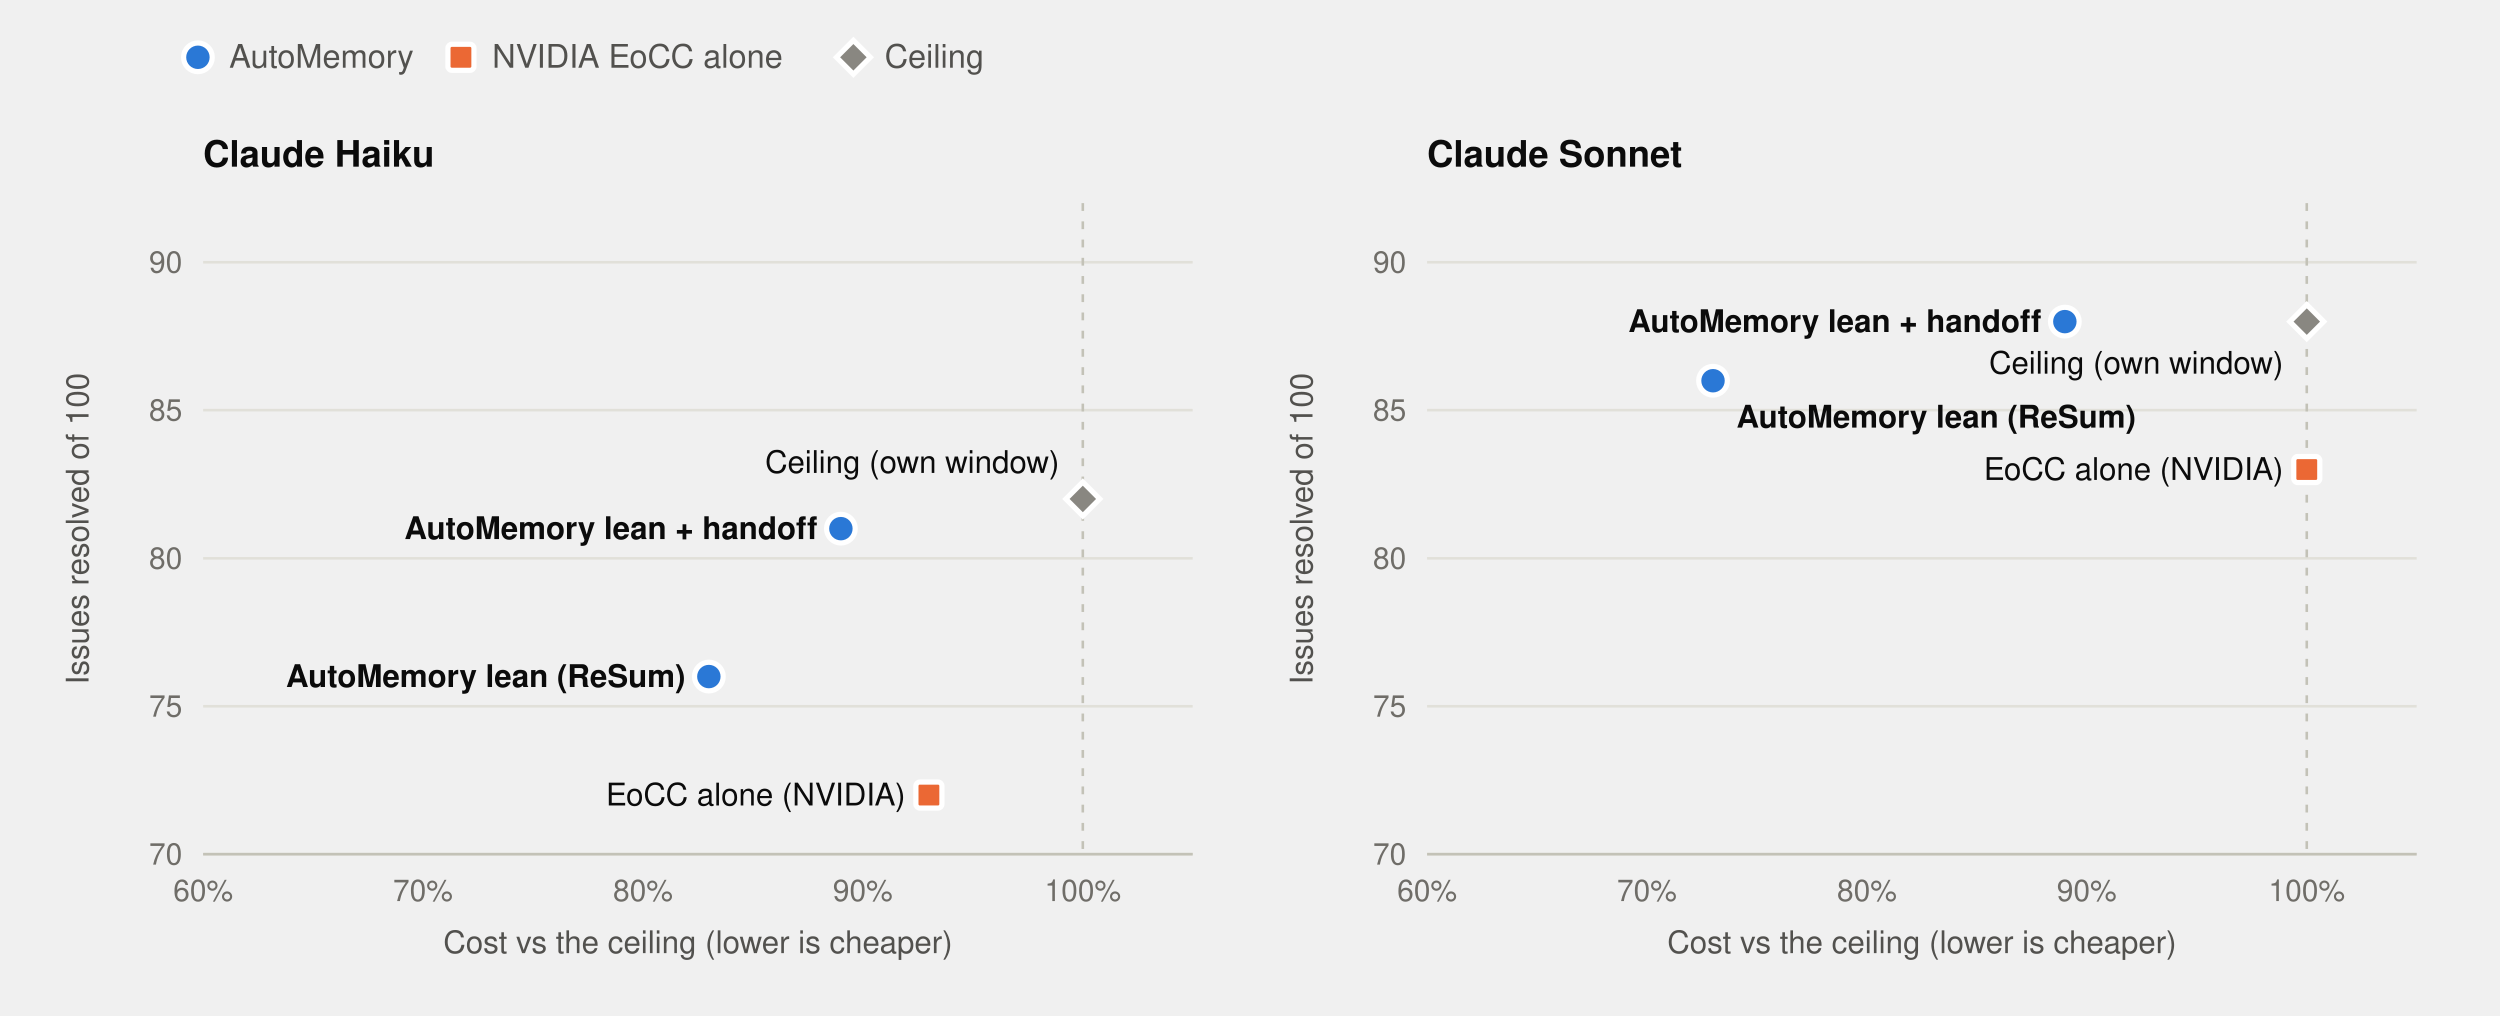
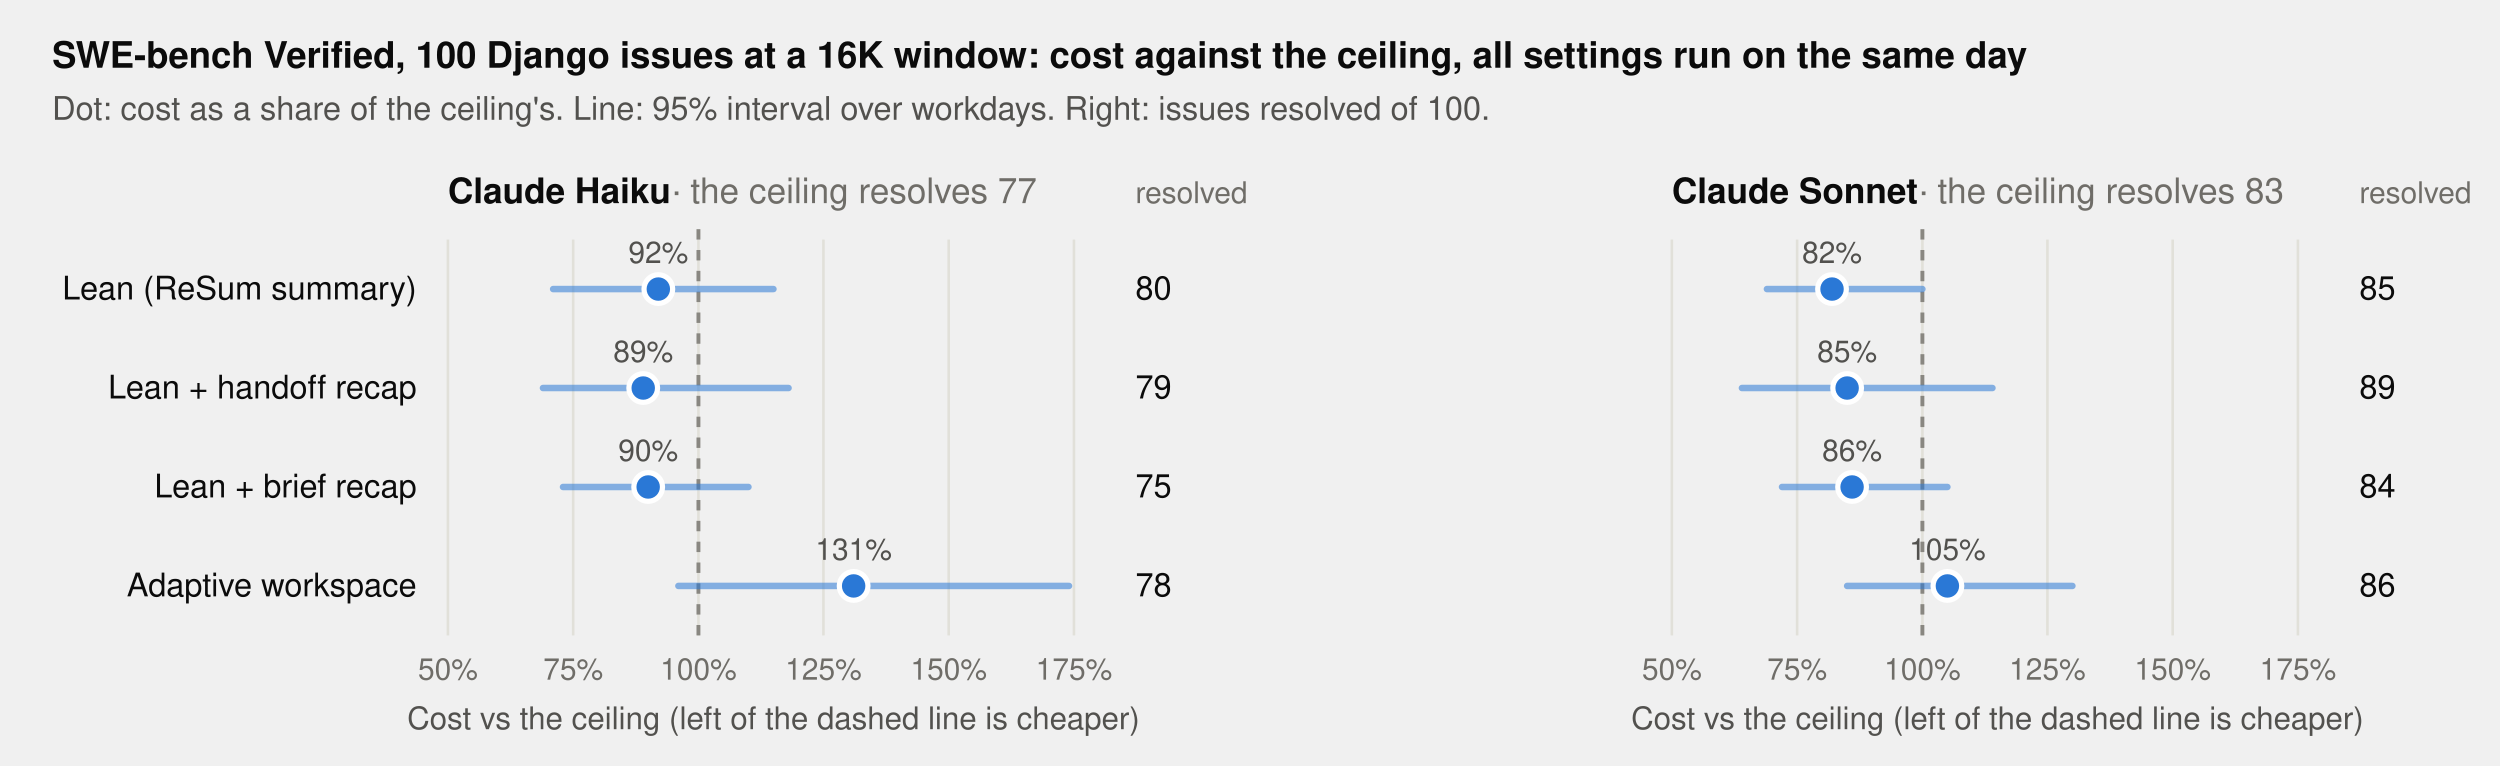
- <svg xmlns="http://www.w3.org/2000/svg" viewBox="0 0 960 390" width="960" height="390" font-family="system-ui,-apple-system,Segoe UI,Helvetica,Arial,sans-serif" role="img" aria-labelledby="t d">
-   <circle cx="76.0" cy="22.0" r="5.5" fill="#2a78d6" stroke="#ffffff" stroke-width="2" />
-   <text x="88" y="26" fill="#52514e" font-size="12.5">AutoMemory</text>
-   <rect x="172.0" y="17.0" width="10" height="10" rx="1.5" fill="#eb6834" stroke="#ffffff" stroke-width="2" />
-   <text x="189.0" y="26" fill="#52514e" font-size="12.5">NVIDIA EoCC alone</text>
-   <path d="M327.7 15.5 L334.2 22.0 L327.7 28.5 L321.2 22.0 Z" fill="#898781" stroke="#ffffff" stroke-width="2" />
-   <text x="339.7" y="26" fill="#52514e" font-size="12.5">Ceiling</text>
-   <text x="78" y="64" fill="#0b0b0b" font-size="14" font-weight="600">Claude Haiku</text>
-   <line x1="78" x2="458" y1="328.0" y2="328.0" stroke="#e1e0d9" stroke-width="1" />
-   <text x="70" y="332.0" fill="#6f6d68" font-size="11.5" text-anchor="end">70</text>
-   <line x1="78" x2="458" y1="271.2" y2="271.2" stroke="#e1e0d9" stroke-width="1" />
-   <text x="70" y="275.2" fill="#6f6d68" font-size="11.5" text-anchor="end">75</text>
-   <line x1="78" x2="458" y1="214.4" y2="214.4" stroke="#e1e0d9" stroke-width="1" />
-   <text x="70" y="218.4" fill="#6f6d68" font-size="11.5" text-anchor="end">80</text>
-   <line x1="78" x2="458" y1="157.5" y2="157.5" stroke="#e1e0d9" stroke-width="1" />
-   <text x="70" y="161.5" fill="#6f6d68" font-size="11.5" text-anchor="end">85</text>
-   <line x1="78" x2="458" y1="100.7" y2="100.7" stroke="#e1e0d9" stroke-width="1" />
-   <text x="70" y="104.7" fill="#6f6d68" font-size="11.5" text-anchor="end">90</text>
-   <text x="78.0" y="346" fill="#6f6d68" font-size="11.5" text-anchor="middle">60%</text>
-   <text x="162.4" y="346" fill="#6f6d68" font-size="11.5" text-anchor="middle">70%</text>
-   <text x="246.9" y="346" fill="#6f6d68" font-size="11.5" text-anchor="middle">80%</text>
-   <text x="331.3" y="346" fill="#6f6d68" font-size="11.5" text-anchor="middle">90%</text>
-   <text x="415.8" y="346" fill="#6f6d68" font-size="11.5" text-anchor="middle">100%</text>
-   <line x1="78" x2="458" y1="328" y2="328" stroke="#c3c2b7" stroke-width="1" />
-   <line x1="415.8" x2="415.8" y1="78" y2="328" stroke="#c3c2b7" stroke-width="1" stroke-dasharray="3 4" />
-   <text x="268.0" y="366" fill="#52514e" font-size="12" text-anchor="middle">Cost vs the ceiling (lower is cheaper)</text>
-   <text transform="translate(34 203.0) rotate(-90)" fill="#52514e" font-size="12" text-anchor="middle">Issues resolved of 100</text>
-   <path d="M415.8 185.1 L422.3 191.6 L415.8 198.1 L409.3 191.6 Z" fill="#898781" stroke="#ffffff" stroke-width="2" />
-   <text x="406.8" y="181.6" fill="#0b0b0b" font-size="12" text-anchor="end">Ceiling (own window)</text>
-   <circle cx="272.2" cy="259.8" r="5.5" fill="#2a78d6" stroke="#ffffff" stroke-width="2" />
-   <text x="263.2" y="263.8" fill="#0b0b0b" font-size="12" font-weight="600" text-anchor="end">AutoMemory lean (ReSum)</text>
-   <circle cx="322.9" cy="203.0" r="5.5" fill="#2a78d6" stroke="#ffffff" stroke-width="2" />
-   <text x="313.9" y="207.0" fill="#0b0b0b" font-size="12" font-weight="600" text-anchor="end">AutoMemory lean + handoff</text>
-   <rect x="351.7" y="300.3" width="10" height="10" rx="1.5" fill="#eb6834" stroke="#ffffff" stroke-width="2" />
-   <text x="347.7" y="309.3" fill="#0b0b0b" font-size="12" text-anchor="end">EoCC alone (NVIDIA)</text>
-   <text x="548" y="64" fill="#0b0b0b" font-size="14" font-weight="600">Claude Sonnet</text>
-   <line x1="548" x2="928" y1="328.0" y2="328.0" stroke="#e1e0d9" stroke-width="1" />
-   <text x="540" y="332.0" fill="#6f6d68" font-size="11.5" text-anchor="end">70</text>
-   <line x1="548" x2="928" y1="271.2" y2="271.2" stroke="#e1e0d9" stroke-width="1" />
-   <text x="540" y="275.2" fill="#6f6d68" font-size="11.5" text-anchor="end">75</text>
-   <line x1="548" x2="928" y1="214.4" y2="214.4" stroke="#e1e0d9" stroke-width="1" />
-   <text x="540" y="218.4" fill="#6f6d68" font-size="11.5" text-anchor="end">80</text>
-   <line x1="548" x2="928" y1="157.5" y2="157.5" stroke="#e1e0d9" stroke-width="1" />
-   <text x="540" y="161.5" fill="#6f6d68" font-size="11.5" text-anchor="end">85</text>
-   <line x1="548" x2="928" y1="100.7" y2="100.7" stroke="#e1e0d9" stroke-width="1" />
-   <text x="540" y="104.7" fill="#6f6d68" font-size="11.5" text-anchor="end">90</text>
-   <text x="548.0" y="346" fill="#6f6d68" font-size="11.5" text-anchor="middle">60%</text>
-   <text x="632.4" y="346" fill="#6f6d68" font-size="11.5" text-anchor="middle">70%</text>
-   <text x="716.9" y="346" fill="#6f6d68" font-size="11.5" text-anchor="middle">80%</text>
-   <text x="801.3" y="346" fill="#6f6d68" font-size="11.5" text-anchor="middle">90%</text>
-   <text x="885.8" y="346" fill="#6f6d68" font-size="11.5" text-anchor="middle">100%</text>
-   <line x1="548" x2="928" y1="328" y2="328" stroke="#c3c2b7" stroke-width="1" />
-   <line x1="885.8" x2="885.8" y1="78" y2="328" stroke="#c3c2b7" stroke-width="1" stroke-dasharray="3 4" />
-   <text x="738.0" y="366" fill="#52514e" font-size="12" text-anchor="middle">Cost vs the ceiling (lower is cheaper)</text>
-   <text transform="translate(504 203.0) rotate(-90)" fill="#52514e" font-size="12" text-anchor="middle">Issues resolved of 100</text>
-   <path d="M885.8 117.0 L892.3 123.5 L885.8 130.0 L879.3 123.5 Z" fill="#898781" stroke="#ffffff" stroke-width="2" />
-   <text x="876.8" y="143.5" fill="#0b0b0b" font-size="12" text-anchor="end">Ceiling (own window)</text>
-   <circle cx="657.8" cy="146.2" r="5.5" fill="#2a78d6" stroke="#ffffff" stroke-width="2" />
-   <text x="666.8" y="164.2" fill="#0b0b0b" font-size="12" font-weight="600" text-anchor="start">AutoMemory lean (ReSum)</text>
-   <circle cx="792.9" cy="123.5" r="5.5" fill="#2a78d6" stroke="#ffffff" stroke-width="2" />
-   <text x="783.9" y="127.5" fill="#0b0b0b" font-size="12" font-weight="600" text-anchor="end">AutoMemory lean + handoff</text>
-   <rect x="880.8" y="175.3" width="10" height="10" rx="1.5" fill="#eb6834" stroke="#ffffff" stroke-width="2" />
-   <text x="876.8" y="184.3" fill="#0b0b0b" font-size="12" text-anchor="end">EoCC alone (NVIDIA)</text>
+ <svg xmlns="http://www.w3.org/2000/svg" viewBox="0 0 960 294" width="960" height="294" font-family="system-ui,-apple-system,Segoe UI,Helvetica,Arial,sans-serif" role="img" aria-labelledby="t d">
+   <text x="20" y="26" fill="#0b0b0b" font-size="14" font-weight="600">SWE-bench Verified, 100 Django issues at a 16K window: cost against the ceiling, all settings run on the same day</text>
+   <text x="20" y="46" fill="#52514e" font-size="12.5">Dot: cost as a share of the ceiling's. Line: 95% interval over workdays. Right: issues resolved of 100.</text>
+   <text x="172" y="78" fill="#0b0b0b" font-size="13.5" font-weight="600">Claude Haiku<tspan fill="#6f6d68" font-weight="400">  ·  the ceiling resolves 77</tspan>
+   </text>
+   <line x1="172.0" x2="172.0" y1="92" y2="244" stroke="#e1e0d9" stroke-width="1" />
+   <text x="172.0" y="261" fill="#6f6d68" font-size="11.5" text-anchor="middle">50%</text>
+   <line x1="220.1" x2="220.1" y1="92" y2="244" stroke="#e1e0d9" stroke-width="1" />
+   <text x="220.1" y="261" fill="#6f6d68" font-size="11.5" text-anchor="middle">75%</text>
+   <line x1="268.2" x2="268.2" y1="92" y2="244" stroke="#e1e0d9" stroke-width="1" />
+   <text x="268.2" y="261" fill="#6f6d68" font-size="11.5" text-anchor="middle">100%</text>
+   <line x1="316.2" x2="316.2" y1="92" y2="244" stroke="#e1e0d9" stroke-width="1" />
+   <text x="316.2" y="261" fill="#6f6d68" font-size="11.5" text-anchor="middle">125%</text>
+   <line x1="364.3" x2="364.3" y1="92" y2="244" stroke="#e1e0d9" stroke-width="1" />
+   <text x="364.3" y="261" fill="#6f6d68" font-size="11.5" text-anchor="middle">150%</text>
+   <line x1="412.4" x2="412.4" y1="92" y2="244" stroke="#e1e0d9" stroke-width="1" />
+   <text x="412.4" y="261" fill="#6f6d68" font-size="11.5" text-anchor="middle">175%</text>
+   <line x1="268.2" x2="268.2" y1="88" y2="244" stroke="#898781" stroke-width="1.5" stroke-dasharray="4 4" />
+   <text x="160" y="115.0" fill="#0b0b0b" font-size="12.5" text-anchor="end">Lean (ReSum summary)</text>
+   <line x1="212.4" x2="297.0" y1="111.0" y2="111.0" stroke="#2a78d6" stroke-width="2.5" stroke-linecap="round" opacity="0.55" />
+   <circle cx="252.8" cy="111.0" r="5.5" fill="#2a78d6" stroke="#ffffff" stroke-width="2" />
+   <text x="252.8" y="101.0" fill="#52514e" font-size="11.5" text-anchor="middle">92%</text>
+   <text x="436" y="115.0" fill="#0b0b0b" font-size="12.5">80</text>
+   <text x="160" y="153.0" fill="#0b0b0b" font-size="12.5" text-anchor="end">Lean + handoff recap</text>
+   <line x1="208.5" x2="302.8" y1="149.0" y2="149.0" stroke="#2a78d6" stroke-width="2.5" stroke-linecap="round" opacity="0.55" />
+   <circle cx="247.0" cy="149.0" r="5.5" fill="#2a78d6" stroke="#ffffff" stroke-width="2" />
+   <text x="247.0" y="139.0" fill="#52514e" font-size="11.5" text-anchor="middle">89%</text>
+   <text x="436" y="153.0" fill="#0b0b0b" font-size="12.5">79</text>
+   <text x="160" y="191.0" fill="#0b0b0b" font-size="12.5" text-anchor="end">Lean + brief recap</text>
+   <line x1="216.2" x2="287.4" y1="187.0" y2="187.0" stroke="#2a78d6" stroke-width="2.5" stroke-linecap="round" opacity="0.55" />
+   <circle cx="248.9" cy="187.0" r="5.5" fill="#2a78d6" stroke="#ffffff" stroke-width="2" />
+   <text x="248.9" y="177.0" fill="#52514e" font-size="11.5" text-anchor="middle">90%</text>
+   <text x="436" y="191.0" fill="#0b0b0b" font-size="12.5">75</text>
+   <text x="160" y="229.0" fill="#0b0b0b" font-size="12.5" text-anchor="end">Adaptive workspace</text>
+   <line x1="260.5" x2="410.5" y1="225.0" y2="225.0" stroke="#2a78d6" stroke-width="2.5" stroke-linecap="round" opacity="0.55" />
+   <circle cx="327.8" cy="225.0" r="5.5" fill="#2a78d6" stroke="#ffffff" stroke-width="2" />
+   <text x="327.8" y="215.0" fill="#52514e" font-size="11.5" text-anchor="middle">131%</text>
+   <text x="436" y="229.0" fill="#0b0b0b" font-size="12.5">78</text>
+   <text x="436" y="78" fill="#6f6d68" font-size="11.5">resolved</text>
+   <text x="297.0" y="280" fill="#52514e" font-size="12" text-anchor="middle">Cost vs the ceiling (left of the dashed line is cheaper)</text>
+   <text x="642" y="78" fill="#0b0b0b" font-size="13.5" font-weight="600">Claude Sonnet<tspan fill="#6f6d68" font-weight="400">  ·  the ceiling resolves 83</tspan>
+   </text>
+   <line x1="642.0" x2="642.0" y1="92" y2="244" stroke="#e1e0d9" stroke-width="1" />
+   <text x="642.0" y="261" fill="#6f6d68" font-size="11.5" text-anchor="middle">50%</text>
+   <line x1="690.1" x2="690.1" y1="92" y2="244" stroke="#e1e0d9" stroke-width="1" />
+   <text x="690.1" y="261" fill="#6f6d68" font-size="11.5" text-anchor="middle">75%</text>
+   <line x1="738.2" x2="738.2" y1="92" y2="244" stroke="#e1e0d9" stroke-width="1" />
+   <text x="738.2" y="261" fill="#6f6d68" font-size="11.5" text-anchor="middle">100%</text>
+   <line x1="786.2" x2="786.2" y1="92" y2="244" stroke="#e1e0d9" stroke-width="1" />
+   <text x="786.2" y="261" fill="#6f6d68" font-size="11.5" text-anchor="middle">125%</text>
+   <line x1="834.3" x2="834.3" y1="92" y2="244" stroke="#e1e0d9" stroke-width="1" />
+   <text x="834.3" y="261" fill="#6f6d68" font-size="11.5" text-anchor="middle">150%</text>
+   <line x1="882.4" x2="882.4" y1="92" y2="244" stroke="#e1e0d9" stroke-width="1" />
+   <text x="882.4" y="261" fill="#6f6d68" font-size="11.5" text-anchor="middle">175%</text>
+   <line x1="738.2" x2="738.2" y1="88" y2="244" stroke="#898781" stroke-width="1.5" stroke-dasharray="4 4" />
+   <line x1="678.5" x2="738.2" y1="111.0" y2="111.0" stroke="#2a78d6" stroke-width="2.5" stroke-linecap="round" opacity="0.55" />
+   <circle cx="703.5" cy="111.0" r="5.5" fill="#2a78d6" stroke="#ffffff" stroke-width="2" />
+   <text x="703.5" y="101.0" fill="#52514e" font-size="11.5" text-anchor="middle">82%</text>
+   <text x="906" y="115.0" fill="#0b0b0b" font-size="12.5">85</text>
+   <line x1="668.9" x2="765.1" y1="149.0" y2="149.0" stroke="#2a78d6" stroke-width="2.5" stroke-linecap="round" opacity="0.55" />
+   <circle cx="709.3" cy="149.0" r="5.5" fill="#2a78d6" stroke="#ffffff" stroke-width="2" />
+   <text x="709.3" y="139.0" fill="#52514e" font-size="11.5" text-anchor="middle">85%</text>
+   <text x="906" y="153.0" fill="#0b0b0b" font-size="12.5">89</text>
+   <line x1="684.3" x2="747.8" y1="187.0" y2="187.0" stroke="#2a78d6" stroke-width="2.5" stroke-linecap="round" opacity="0.55" />
+   <circle cx="711.2" cy="187.0" r="5.5" fill="#2a78d6" stroke="#ffffff" stroke-width="2" />
+   <text x="711.2" y="177.0" fill="#52514e" font-size="11.5" text-anchor="middle">86%</text>
+   <text x="906" y="191.0" fill="#0b0b0b" font-size="12.5">84</text>
+   <line x1="709.3" x2="795.8" y1="225.0" y2="225.0" stroke="#2a78d6" stroke-width="2.5" stroke-linecap="round" opacity="0.55" />
+   <circle cx="747.8" cy="225.0" r="5.5" fill="#2a78d6" stroke="#ffffff" stroke-width="2" />
+   <text x="747.8" y="215.0" fill="#52514e" font-size="11.5" text-anchor="middle">105%</text>
+   <text x="906" y="229.0" fill="#0b0b0b" font-size="12.5">86</text>
+   <text x="906" y="78" fill="#6f6d68" font-size="11.5">resolved</text>
+   <text x="767.0" y="280" fill="#52514e" font-size="12" text-anchor="middle">Cost vs the ceiling (left of the dashed line is cheaper)</text>
</svg>
